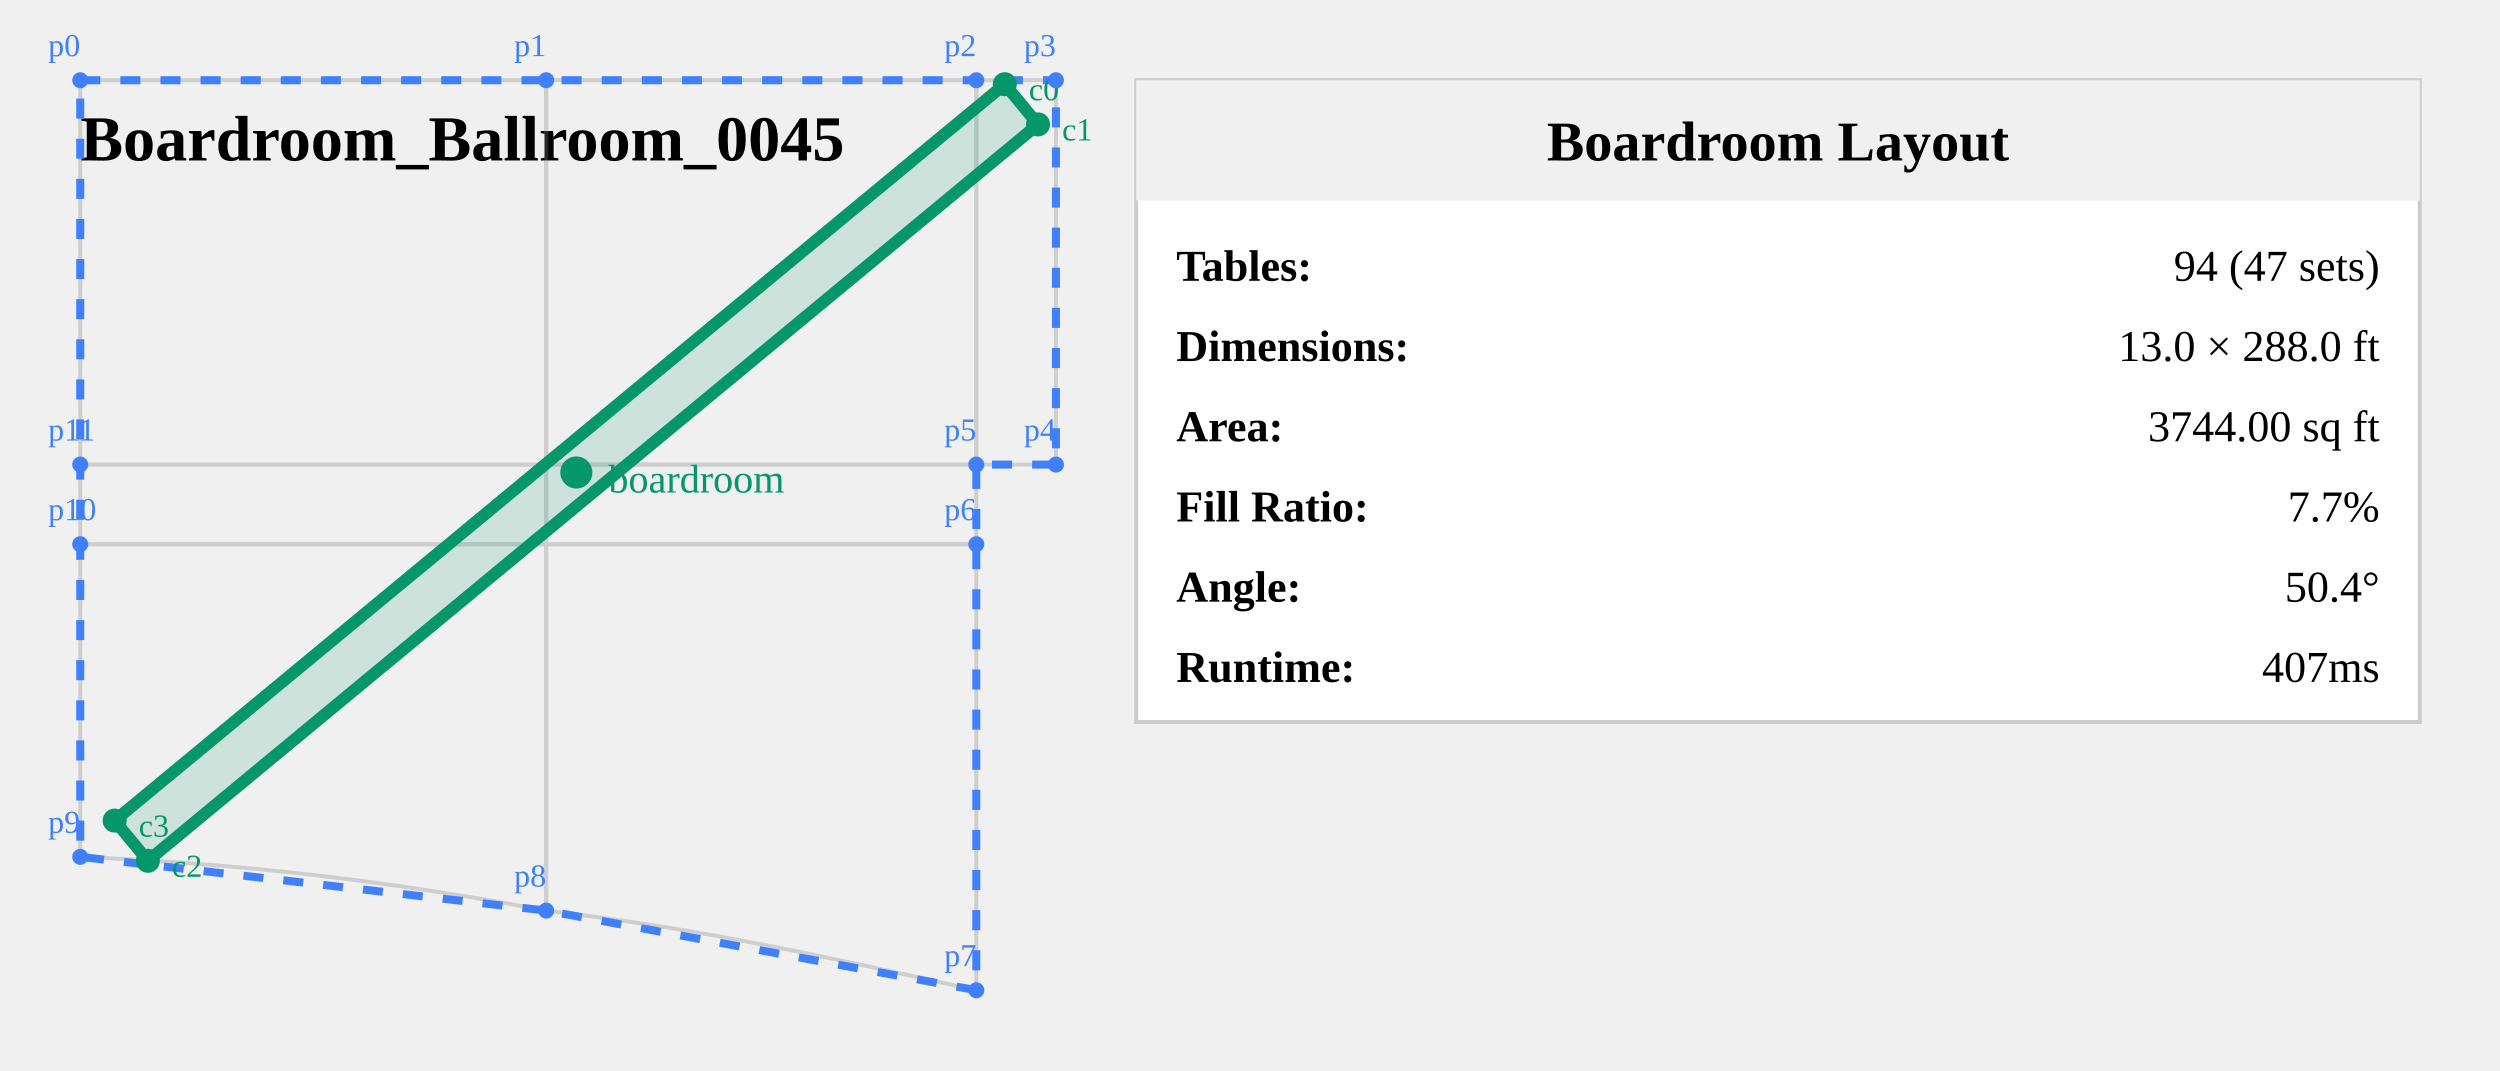
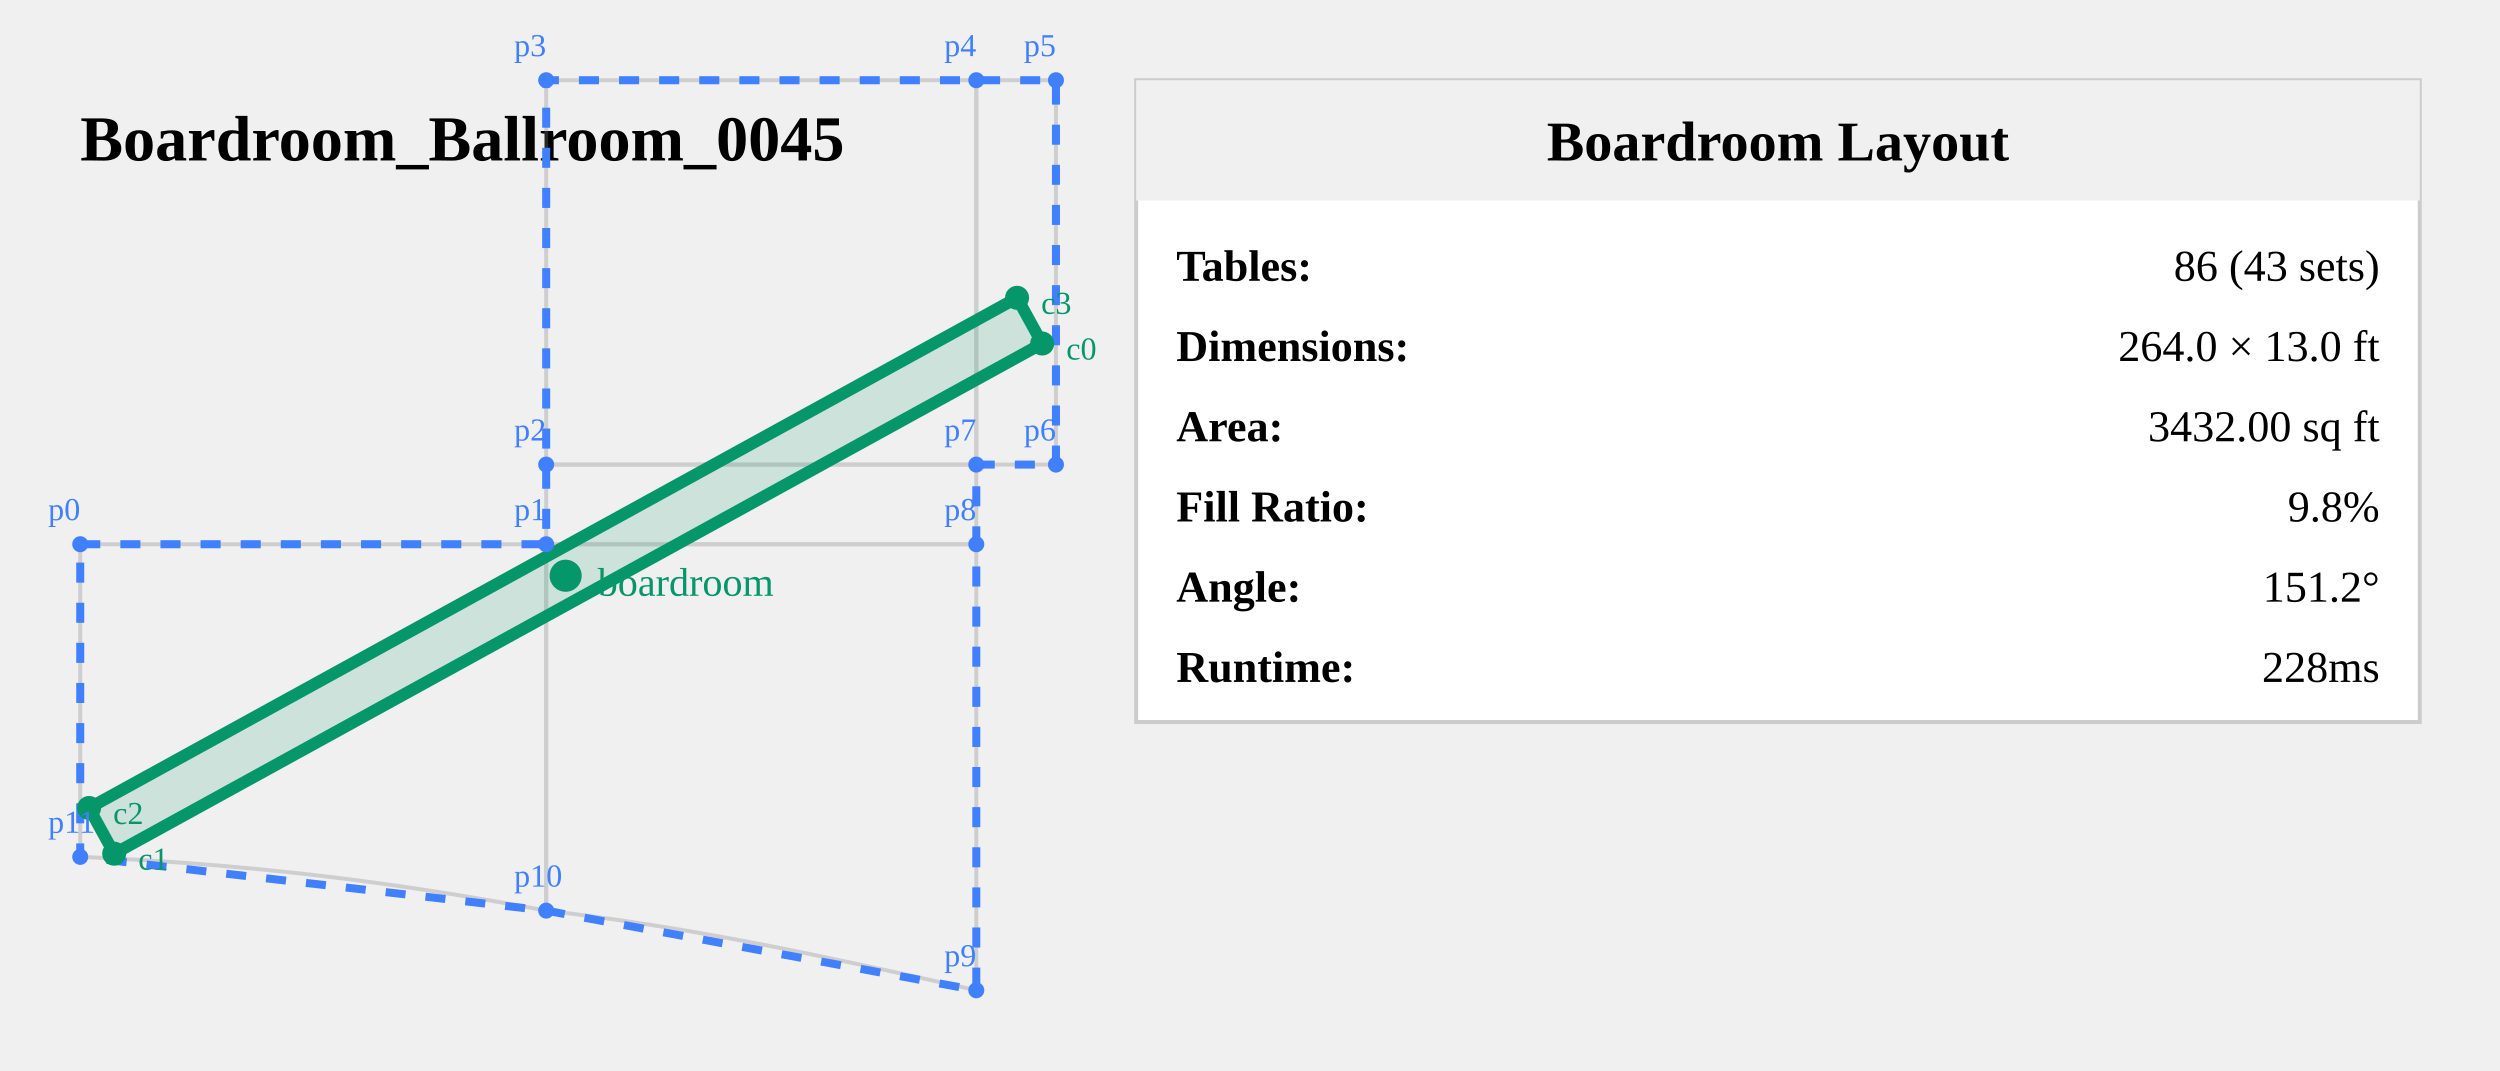
<svg xmlns="http://www.w3.org/2000/svg" viewBox="214.808 12.256 623.247 266.877" width="623.247" height="266.877" style="background: white;">
  <text x="234.808" y="52.256" font-size="16" font-weight="bold" fill="#000">
    Boardroom_Ballroom_0045
  </text>
  <g opacity="0.3">
-     <path id="Ballroom_Aisle_12" d="m 350.971,128.077 v 19.857 H 234.808 v -19.857 z" fill="none" stroke="#808080" stroke-width="1" />
    <path id="Ballroom_Aisle_34" d="m 458.199,128.077 v 19.857 l -107.227,0 v -19.857 z" fill="none" stroke="#808080" stroke-width="1" />
    <path id="Ballroom_Aisle_35" d="m 458.199,32.256 h 19.857 l 0,95.822 h -19.857 z" fill="none" stroke="#808080" stroke-width="1" />
-     <path id="Ballroom_Room_1" d="M 350.971,32.256 V 128.077 H 234.808 V 32.256 Z" fill="none" stroke="#808080" stroke-width="1" />
    <path id="Ballroom_Room_2" d="m 350.971,147.934 v 91.342 c -40.533,-7.655 -76.621,-11.705 -116.163,-13.405 v -77.936 z" fill="none" stroke="#808080" stroke-width="1" />
    <path id="Ballroom_Room_3" d="m 458.199,32.256 0,95.822 H 350.971 V 32.256 Z" fill="none" stroke="#808080" stroke-width="1" />
    <path id="Ballroom_Room_4" d="m 458.199,147.934 v 111.199 c -39.142,-8.772 -69.833,-15.498 -107.227,-19.857 v -91.342 z" fill="none" stroke="#808080" stroke-width="1" />
  </g>
-   <polygon points="234.81,32.26 350.971,32.256 458.199,32.256 478.056,32.256 478.056,128.077 458.199,128.077 458.199,147.934 458.199,259.133 350.971,239.276 234.808,225.871 234.808,147.934 234.808,128.077" fill="none" stroke="#4080ff" stroke-width="2" stroke-dasharray="5,5" />
-   <polygon points="465.298,33.25 473.585,43.267 251.677,226.845 243.39,216.829" fill="rgba(5, 150, 105, 0.15)" stroke="#059669" stroke-width="3" />
-   <circle cx="358.487" cy="130.048" r="4" fill="#059669" />
-   <text x="366.487" y="135.048" font-size="10" fill="#059669">boardroom</text>
-   <circle cx="465.298" cy="33.25" r="3" fill="#059669" />
-   <text x="471.298" y="37.25" font-size="8" fill="#059669">c0</text>
-   <circle cx="473.585" cy="43.267" r="3" fill="#059669" />
-   <text x="479.585" y="47.267" font-size="8" fill="#059669">c1</text>
-   <circle cx="251.677" cy="226.845" r="3" fill="#059669" />
-   <text x="257.677" y="230.845" font-size="8" fill="#059669">c2</text>
-   <circle cx="243.39" cy="216.829" r="3" fill="#059669" />
-   <text x="249.39" y="220.829" font-size="8" fill="#059669">c3</text>
-   <circle cx="234.81" cy="32.26" r="2" fill="#4080ff" />
-   <text x="226.81" y="26.26" font-size="8" fill="#4080ff">p0</text>
+   <polygon points="234.81,147.93 350.971,147.934 350.971,128.077 350.971,32.256 458.199,32.256 478.056,32.256 478.056,128.077 458.199,128.077 458.199,147.934 458.199,259.133 350.971,239.276 234.808,225.871" fill="none" stroke="#4080ff" stroke-width="2" stroke-dasharray="5,5" />
+   <polygon points="474.623,97.893 243.278,225.076 237.016,213.684 468.361,86.501" fill="rgba(5, 150, 105, 0.15)" stroke="#059669" stroke-width="3" />
+   <circle cx="355.82" cy="155.788" r="4" fill="#059669" />
+   <text x="363.82" y="160.788" font-size="10" fill="#059669">boardroom</text>
+   <circle cx="474.623" cy="97.893" r="3" fill="#059669" />
+   <text x="480.623" y="101.893" font-size="8" fill="#059669">c0</text>
+   <circle cx="243.278" cy="225.076" r="3" fill="#059669" />
+   <text x="249.278" y="229.076" font-size="8" fill="#059669">c1</text>
+   <circle cx="237.016" cy="213.684" r="3" fill="#059669" />
+   <text x="243.016" y="217.684" font-size="8" fill="#059669">c2</text>
+   <circle cx="468.361" cy="86.501" r="3" fill="#059669" />
+   <text x="474.361" y="90.501" font-size="8" fill="#059669">c3</text>
+   <circle cx="234.81" cy="147.93" r="2" fill="#4080ff" />
+   <text x="226.81" y="141.93" font-size="8" fill="#4080ff">p0</text>
+   <circle cx="350.971" cy="147.934" r="2" fill="#4080ff" />
+   <text x="342.971" y="141.934" font-size="8" fill="#4080ff">p1</text>
+   <circle cx="350.971" cy="128.077" r="2" fill="#4080ff" />
+   <text x="342.971" y="122.077" font-size="8" fill="#4080ff">p2</text>
  <circle cx="350.971" cy="32.256" r="2" fill="#4080ff" />
-   <text x="342.971" y="26.256" font-size="8" fill="#4080ff">p1</text>
+   <text x="342.971" y="26.256" font-size="8" fill="#4080ff">p3</text>
  <circle cx="458.199" cy="32.256" r="2" fill="#4080ff" />
-   <text x="450.199" y="26.256" font-size="8" fill="#4080ff">p2</text>
+   <text x="450.199" y="26.256" font-size="8" fill="#4080ff">p4</text>
  <circle cx="478.056" cy="32.256" r="2" fill="#4080ff" />
-   <text x="470.056" y="26.256" font-size="8" fill="#4080ff">p3</text>
+   <text x="470.056" y="26.256" font-size="8" fill="#4080ff">p5</text>
  <circle cx="478.056" cy="128.077" r="2" fill="#4080ff" />
-   <text x="470.056" y="122.077" font-size="8" fill="#4080ff">p4</text>
+   <text x="470.056" y="122.077" font-size="8" fill="#4080ff">p6</text>
  <circle cx="458.199" cy="128.077" r="2" fill="#4080ff" />
-   <text x="450.199" y="122.077" font-size="8" fill="#4080ff">p5</text>
+   <text x="450.199" y="122.077" font-size="8" fill="#4080ff">p7</text>
  <circle cx="458.199" cy="147.934" r="2" fill="#4080ff" />
-   <text x="450.199" y="141.934" font-size="8" fill="#4080ff">p6</text>
+   <text x="450.199" y="141.934" font-size="8" fill="#4080ff">p8</text>
  <circle cx="458.199" cy="259.133" r="2" fill="#4080ff" />
-   <text x="450.199" y="253.133" font-size="8" fill="#4080ff">p7</text>
+   <text x="450.199" y="253.133" font-size="8" fill="#4080ff">p9</text>
  <circle cx="350.971" cy="239.276" r="2" fill="#4080ff" />
-   <text x="342.971" y="233.276" font-size="8" fill="#4080ff">p8</text>
+   <text x="342.971" y="233.276" font-size="8" fill="#4080ff">p10</text>
  <circle cx="234.808" cy="225.871" r="2" fill="#4080ff" />
-   <text x="226.808" y="219.871" font-size="8" fill="#4080ff">p9</text>
-   <circle cx="234.808" cy="147.934" r="2" fill="#4080ff" />
-   <text x="226.808" y="141.934" font-size="8" fill="#4080ff">p10</text>
-   <circle cx="234.808" cy="128.077" r="2" fill="#4080ff" />
-   <text x="226.808" y="122.077" font-size="8" fill="#4080ff">p11</text>
+   <text x="226.808" y="219.871" font-size="8" fill="#4080ff">p11</text>
  <g transform="translate(498.0556, 32.25559)">
    <rect x="0" y="0" width="320" height="160" fill="white" stroke="#ccc" stroke-width="1" />
    <rect x="0" y="0" width="320" height="30" fill="#f0f0f0" />
    <text x="160" y="20" font-size="14" font-weight="bold" text-anchor="middle">Boardroom Layout</text>
    <text x="10" y="50" font-size="11" font-weight="bold">Tables:</text>
-     <text x="310" y="50" font-size="11" text-anchor="end">94 (47 sets)</text>
+     <text x="310" y="50" font-size="11" text-anchor="end">86 (43 sets)</text>
    <text x="10" y="70" font-size="11" font-weight="bold">Dimensions:</text>
-     <text x="310" y="70" font-size="11" text-anchor="end">13.0 × 288.0 ft</text>
+     <text x="310" y="70" font-size="11" text-anchor="end">264.0 × 13.0 ft</text>
    <text x="10" y="90" font-size="11" font-weight="bold">Area:</text>
-     <text x="310" y="90" font-size="11" text-anchor="end">3744.00 sq ft</text>
+     <text x="310" y="90" font-size="11" text-anchor="end">3432.00 sq ft</text>
    <text x="10" y="110" font-size="11" font-weight="bold">Fill Ratio:</text>
-     <text x="310" y="110" font-size="11" text-anchor="end">7.7%</text>
+     <text x="310" y="110" font-size="11" text-anchor="end">9.8%</text>
    <text x="10" y="130" font-size="11" font-weight="bold">Angle:</text>
-     <text x="310" y="130" font-size="11" text-anchor="end">50.4°</text>
+     <text x="310" y="130" font-size="11" text-anchor="end">151.2°</text>
    <text x="10" y="150" font-size="11" font-weight="bold">Runtime:</text>
-     <text x="310" y="150" font-size="11" text-anchor="end">407ms</text>
+     <text x="310" y="150" font-size="11" text-anchor="end">228ms</text>
  </g>
</svg>
